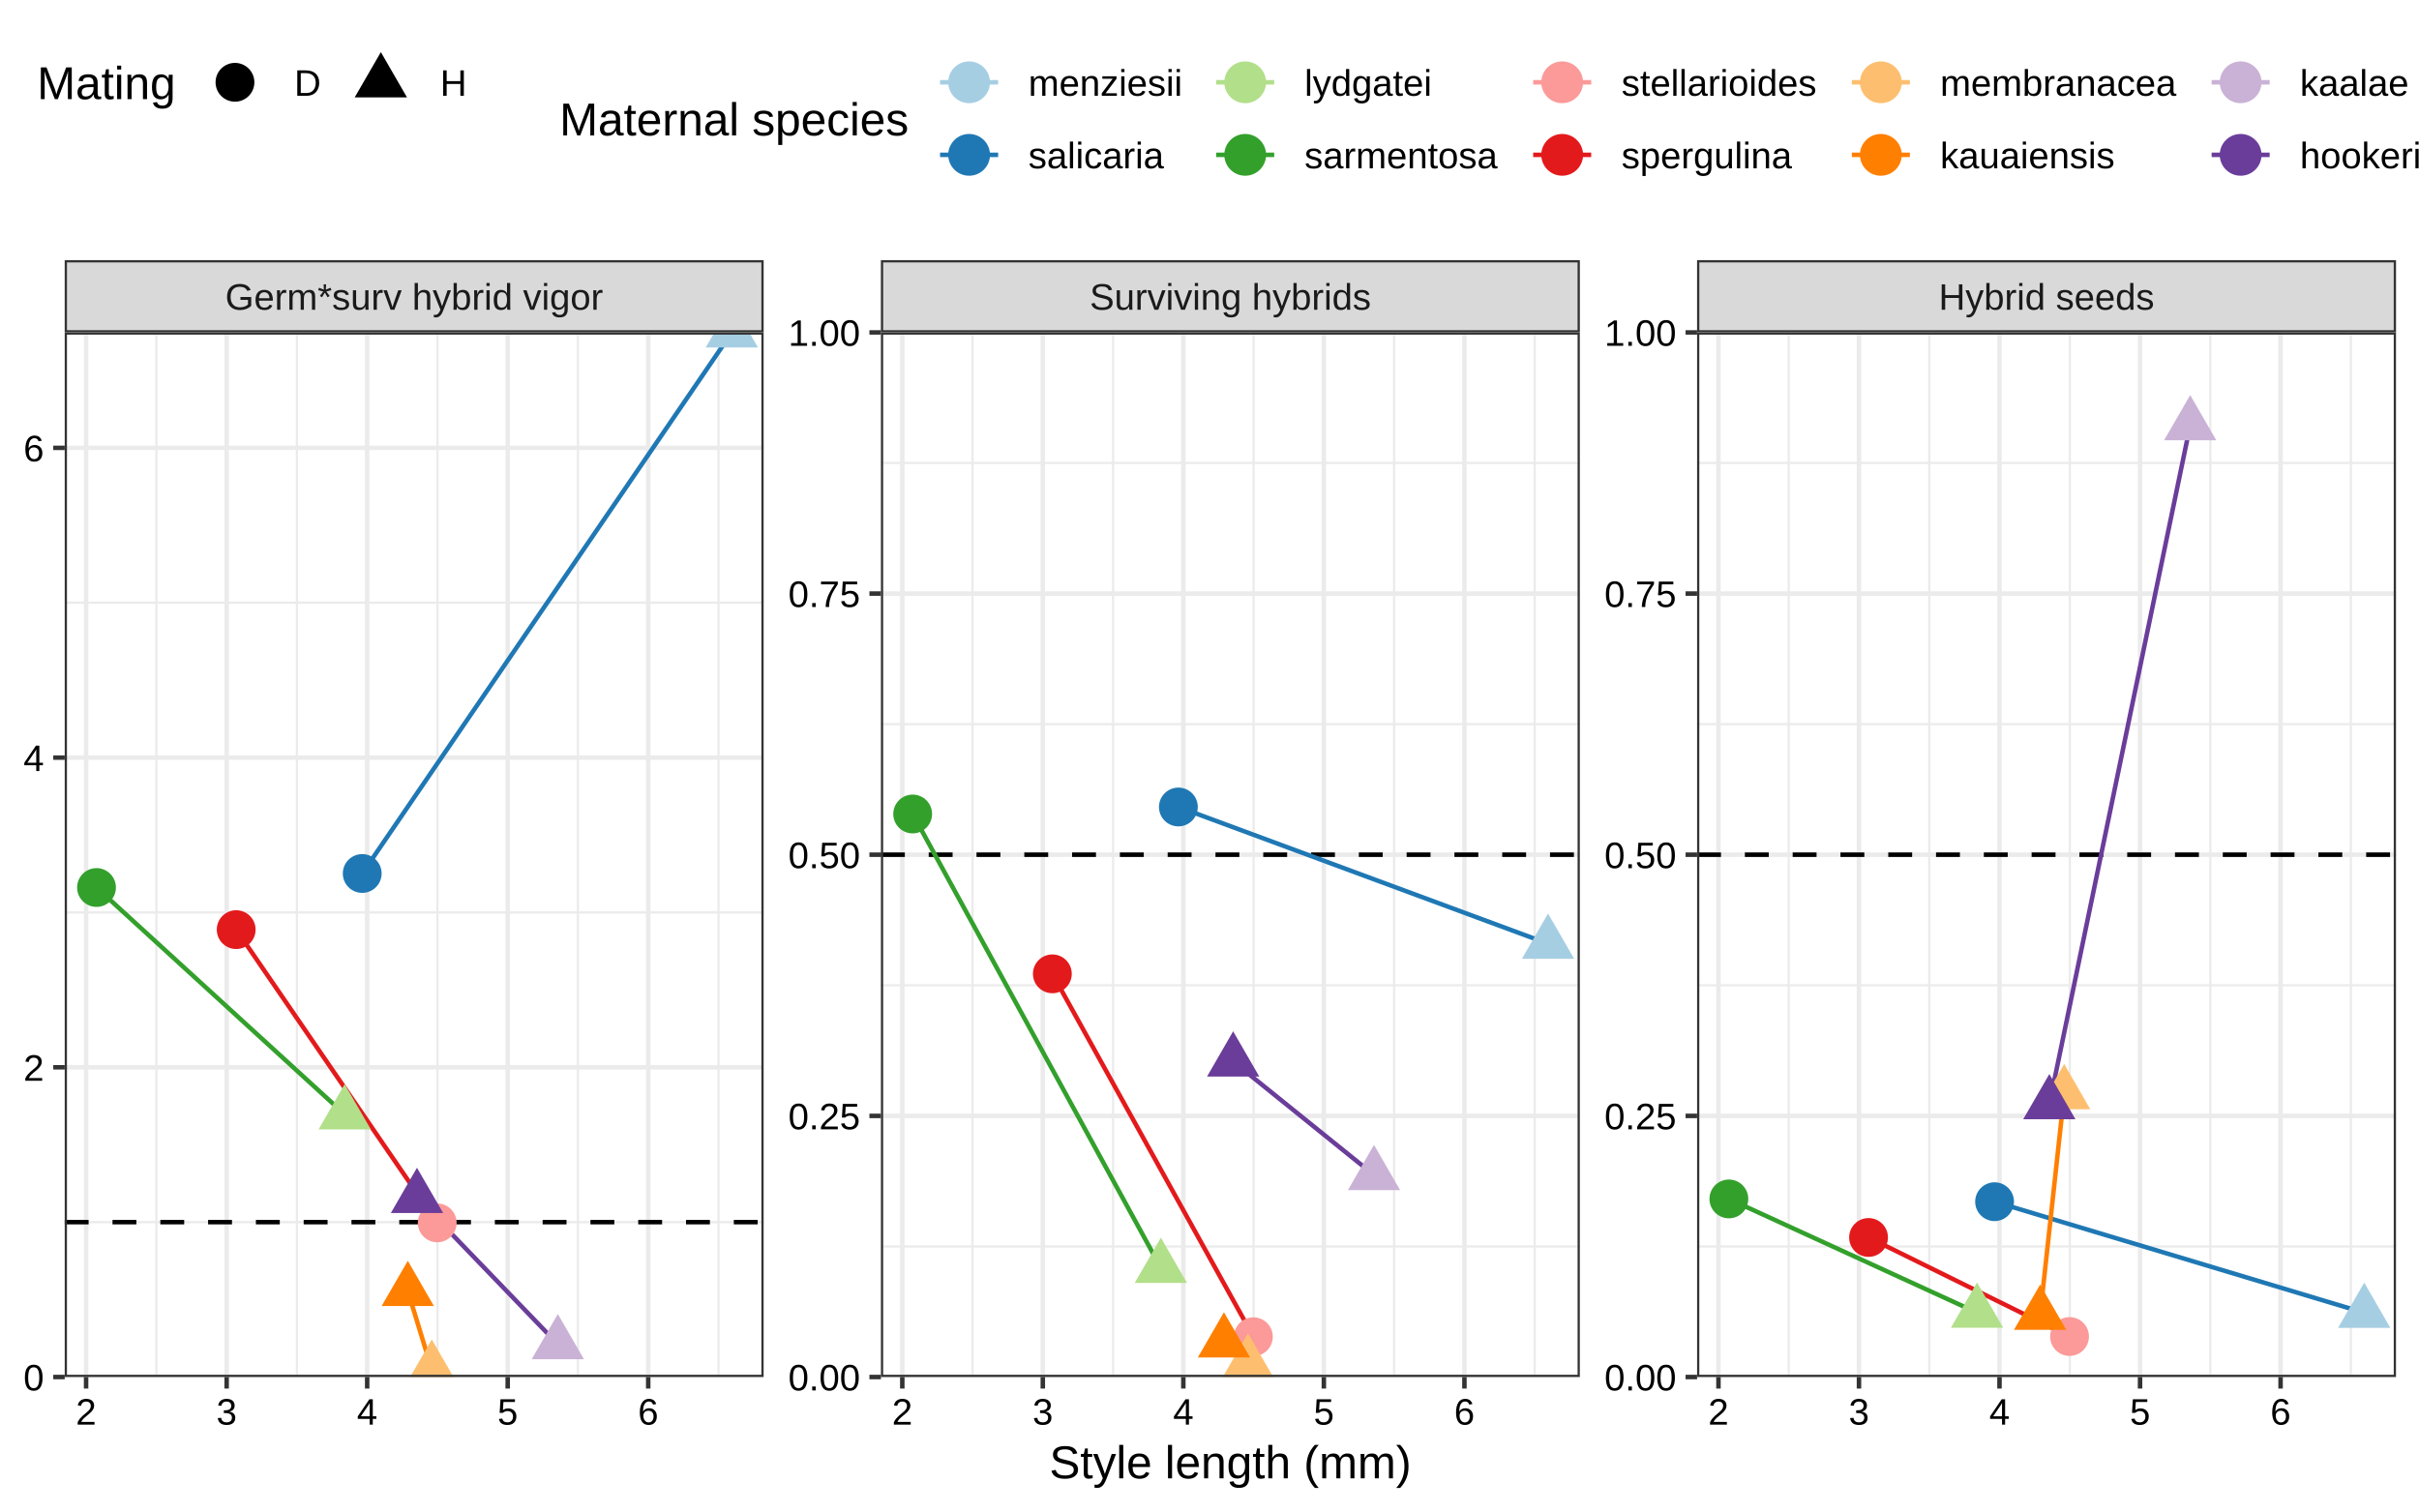
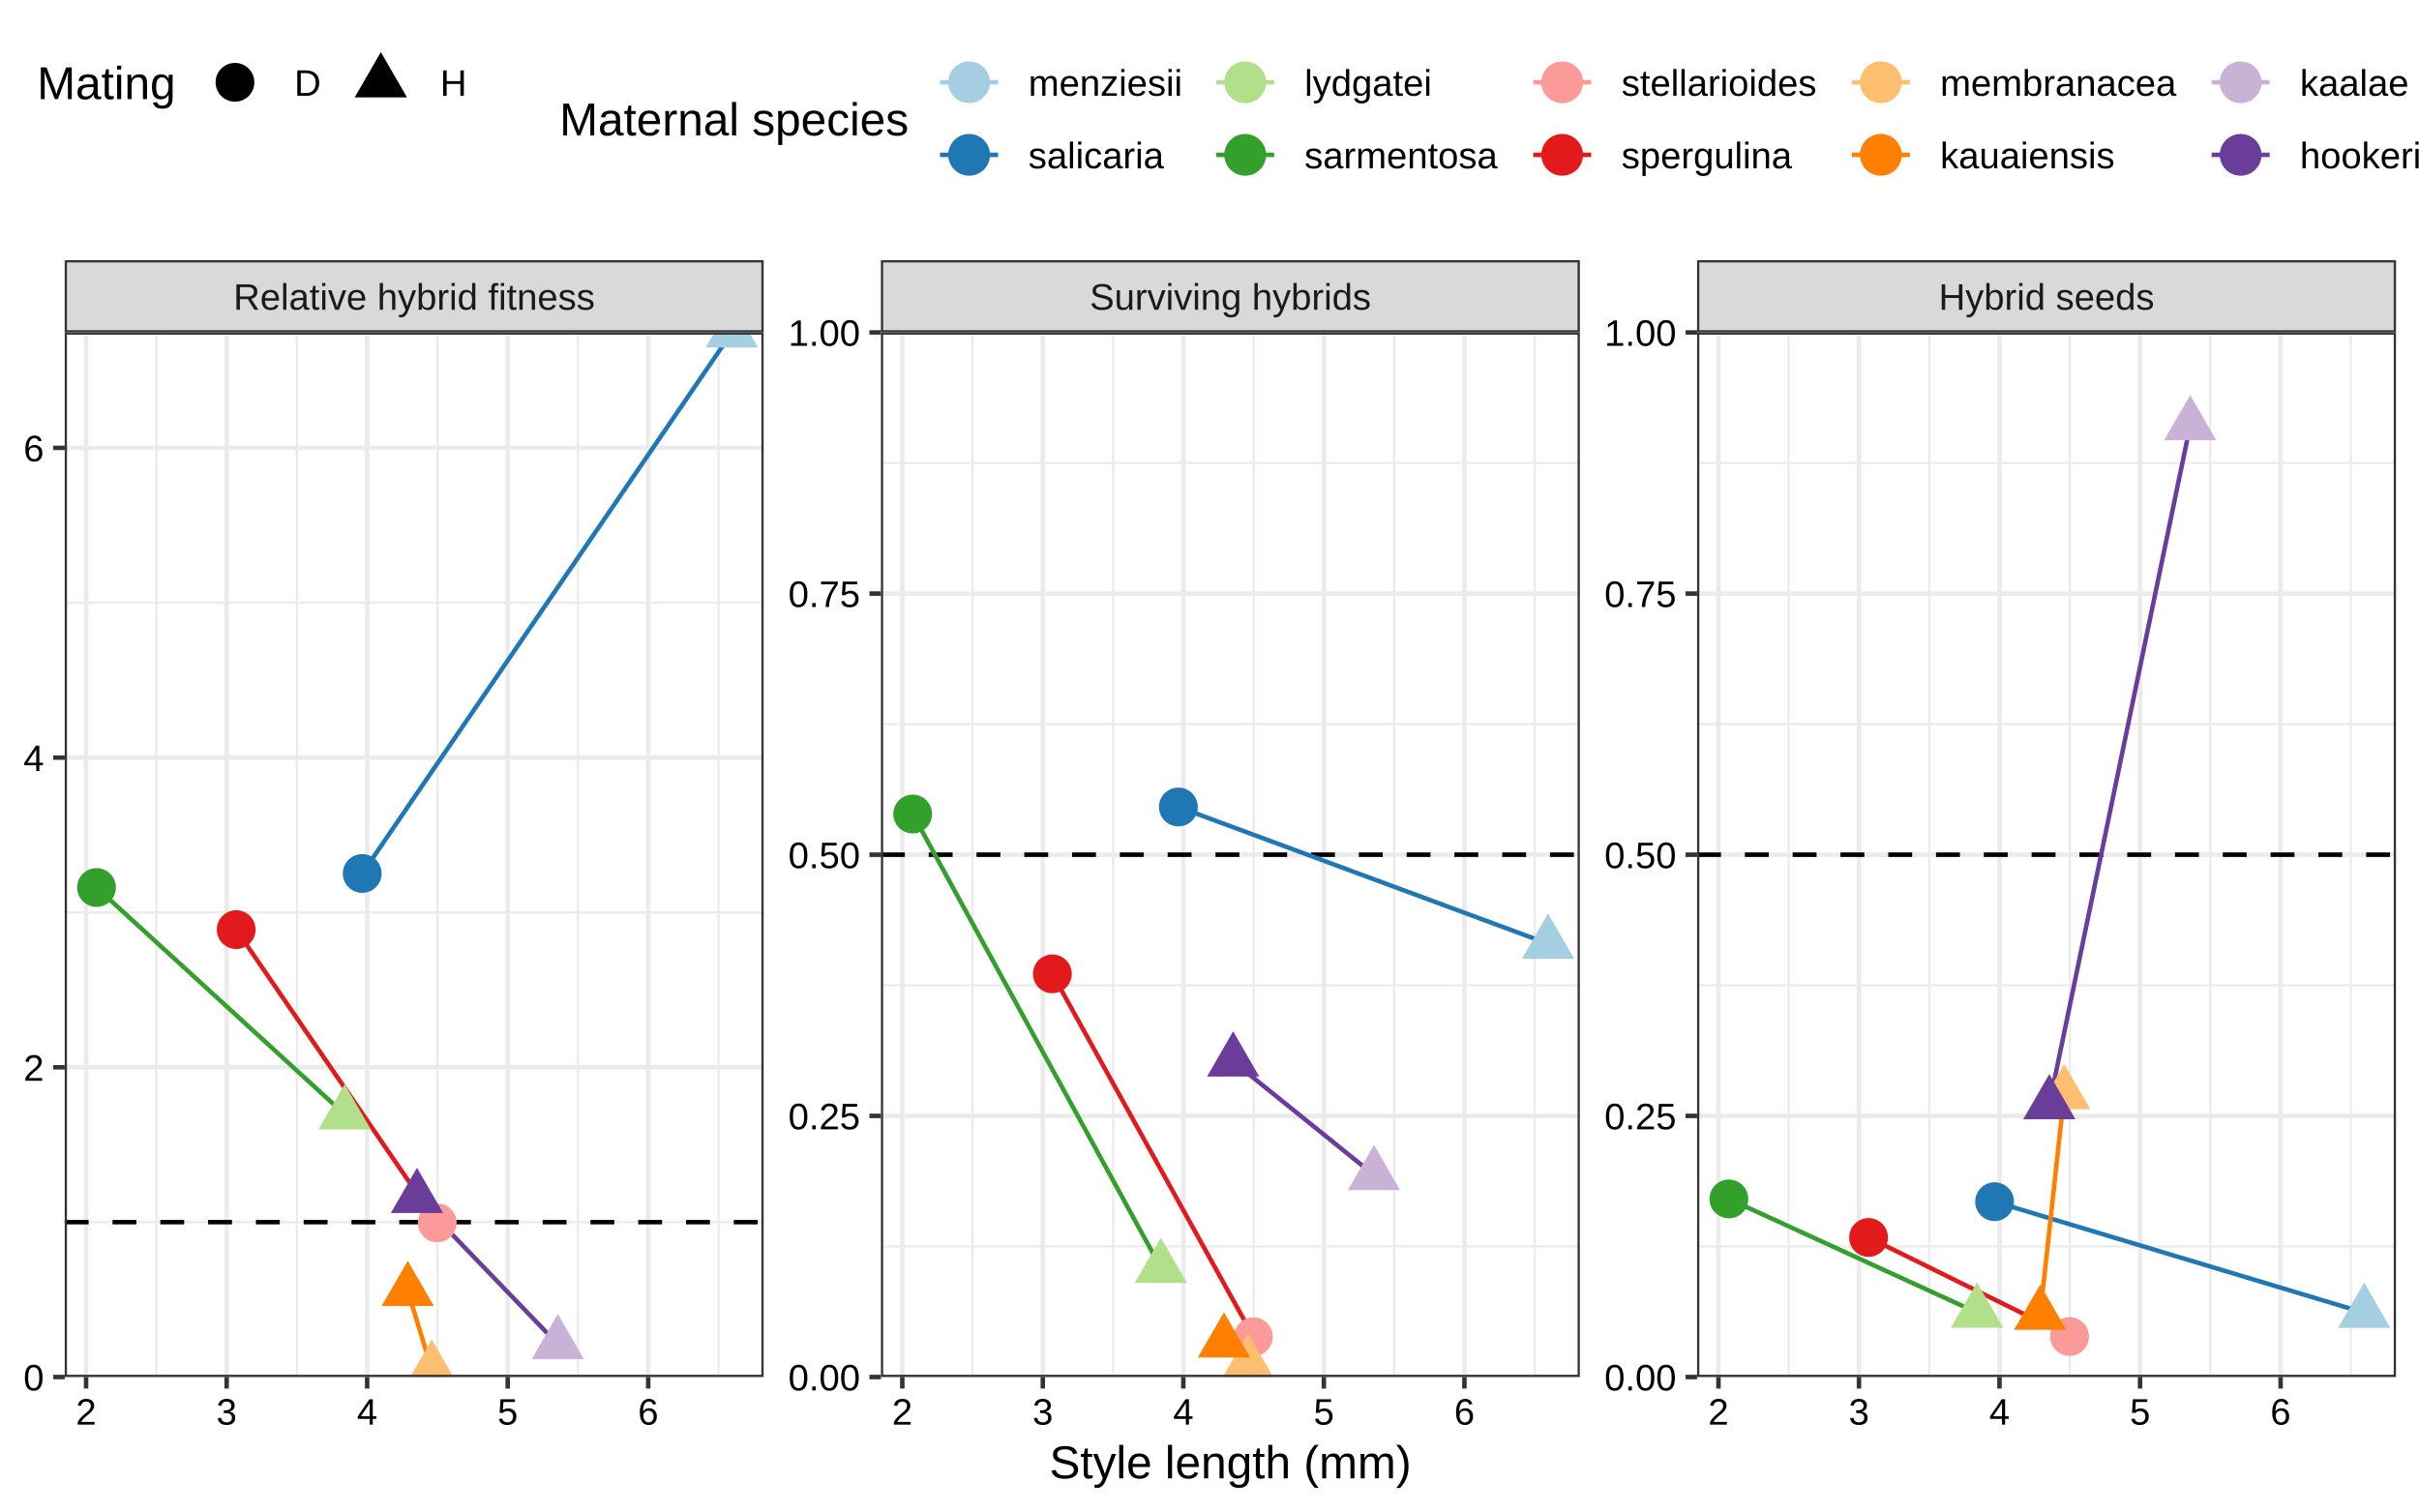
<svg xmlns="http://www.w3.org/2000/svg" class="svglite" width="576.00pt" height="360.00pt" viewBox="0 0 576.00 360.00">
  <defs>
    <style type="text/css">
    .svglite line, .svglite polyline, .svglite polygon, .svglite path, .svglite rect, .svglite circle {
      fill: none;
      stroke: #000000;
      stroke-linecap: round;
      stroke-linejoin: round;
      stroke-miterlimit: 10.00;
    }
    .svglite text {
      white-space: pre;
    }
  </style>
  </defs>
  <rect width="100%" height="100%" style="stroke: none; fill: #FFFFFF;" />
  <defs>
    <clipPath id="cpMC4wMHw1NzYuMDB8MC4wMHwzNjAuMDA=">
      <rect x="0.00" y="0.00" width="576.00" height="360.00" />
    </clipPath>
  </defs>
  <g clip-path="url(#cpMC4wMHw1NzYuMDB8MC4wMHwzNjAuMDA=)">
    <rect x="0" y="0.00" width="576.00" height="360.00" style="stroke-width: 1.07; stroke: #FFFFFF; fill: #FFFFFF;" />
  </g>
  <defs>
    <clipPath id="cpMTUuNDF8MTgxLjgzfDc5LjE3fDMyNy45Nw==">
      <rect x="15.41" y="79.17" width="166.42" height="248.80" />
    </clipPath>
  </defs>
  <g clip-path="url(#cpMTUuNDF8MTgxLjgzfDc5LjE3fDMyNy45Nw==)">
    <rect x="15.41" y="79.17" width="166.42" height="248.80" style="stroke-width: 1.07; stroke: none; fill: #FFFFFF;" />
    <polyline points="15.41,291.08 181.83,291.08 " style="stroke-width: 0.53; stroke: #EBEBEB; stroke-linecap: butt;" />
    <polyline points="15.41,217.32 181.83,217.32 " style="stroke-width: 0.53; stroke: #EBEBEB; stroke-linecap: butt;" />
    <polyline points="15.41,143.55 181.83,143.55 " style="stroke-width: 0.53; stroke: #EBEBEB; stroke-linecap: butt;" />
    <polyline points="37.23,327.97 37.23,79.17 " style="stroke-width: 0.53; stroke: #EBEBEB; stroke-linecap: butt;" />
    <polyline points="70.70,327.97 70.70,79.17 " style="stroke-width: 0.53; stroke: #EBEBEB; stroke-linecap: butt;" />
    <polyline points="104.16,327.97 104.16,79.17 " style="stroke-width: 0.53; stroke: #EBEBEB; stroke-linecap: butt;" />
    <polyline points="137.62,327.97 137.62,79.17 " style="stroke-width: 0.53; stroke: #EBEBEB; stroke-linecap: butt;" />
    <polyline points="171.08,327.97 171.08,79.17 " style="stroke-width: 0.53; stroke: #EBEBEB; stroke-linecap: butt;" />
    <polyline points="15.41,327.97 181.83,327.97 " style="stroke-width: 1.07; stroke: #EBEBEB; stroke-linecap: butt;" />
    <polyline points="15.41,254.20 181.83,254.20 " style="stroke-width: 1.07; stroke: #EBEBEB; stroke-linecap: butt;" />
    <polyline points="15.41,180.44 181.83,180.44 " style="stroke-width: 1.07; stroke: #EBEBEB; stroke-linecap: butt;" />
    <polyline points="15.41,106.67 181.83,106.67 " style="stroke-width: 1.07; stroke: #EBEBEB; stroke-linecap: butt;" />
    <polyline points="20.50,327.97 20.50,79.17 " style="stroke-width: 1.07; stroke: #EBEBEB; stroke-linecap: butt;" />
    <polyline points="53.97,327.97 53.97,79.17 " style="stroke-width: 1.07; stroke: #EBEBEB; stroke-linecap: butt;" />
    <polyline points="87.43,327.97 87.43,79.17 " style="stroke-width: 1.07; stroke: #EBEBEB; stroke-linecap: butt;" />
    <polyline points="120.89,327.97 120.89,79.17 " style="stroke-width: 1.07; stroke: #EBEBEB; stroke-linecap: butt;" />
    <polyline points="154.35,327.97 154.35,79.17 " style="stroke-width: 1.07; stroke: #EBEBEB; stroke-linecap: butt;" />
    <line x1="15.41" y1="291.08" x2="181.83" y2="291.08" style="stroke-width: 1.07; stroke-dasharray: 5.69,5.69; stroke-linecap: butt;" />
    <line x1="86.25" y1="208.04" x2="174.27" y2="79.17" style="stroke-width: 1.07; stroke: #1F78B4; stroke-linecap: butt;" />
    <line x1="22.98" y1="211.38" x2="82.07" y2="265.40" style="stroke-width: 1.07; stroke: #33A02C; stroke-linecap: butt;" />
    <line x1="56.24" y1="221.41" x2="104.11" y2="291.25" style="stroke-width: 1.07; stroke: #E31A1C; stroke-linecap: butt;" />
    <line x1="97.10" y1="307.47" x2="102.82" y2="326.21" style="stroke-width: 1.07; stroke: #FF7F00; stroke-linecap: butt;" />
    <line x1="99.29" y1="285.31" x2="132.83" y2="320.14" style="stroke-width: 1.07; stroke: #6A3D9A; stroke-linecap: butt;" />
    <polygon points="174.27,71.98 180.49,82.76 168.04,82.76 " style="stroke-width: 0.71; stroke: none; fill: #A6CEE3;" />
    <circle cx="86.25" cy="208.04" r="4.62" style="stroke-width: 0.71; stroke: none; fill: #1F78B4;" />
    <polygon points="82.07,258.21 88.30,269.00 75.85,269.00 " style="stroke-width: 0.71; stroke: none; fill: #B2DF8A;" />
    <circle cx="22.98" cy="211.38" r="4.62" style="stroke-width: 0.71; stroke: none; fill: #33A02C;" />
    <circle cx="104.11" cy="291.25" r="4.62" style="stroke-width: 0.71; stroke: none; fill: #FB9A99;" />
    <circle cx="56.24" cy="221.41" r="4.62" style="stroke-width: 0.71; stroke: none; fill: #E31A1C;" />
    <polygon points="102.82,319.02 109.05,329.80 96.60,329.80 " style="stroke-width: 0.71; stroke: none; fill: #FDBF6F;" />
    <polygon points="97.10,300.28 103.32,311.06 90.87,311.06 " style="stroke-width: 0.71; stroke: none; fill: #FF7F00;" />
    <polygon points="132.83,312.95 139.05,323.73 126.60,323.73 " style="stroke-width: 0.71; stroke: none; fill: #CAB2D6;" />
    <polygon points="99.29,278.12 105.52,288.90 93.07,288.90 " style="stroke-width: 0.71; stroke: none; fill: #6A3D9A;" />
    <rect x="15.41" y="79.17" width="166.42" height="248.80" style="stroke-width: 1.07; stroke: #333333;" />
  </g>
  <g clip-path="url(#cpMC4wMHw1NzYuMDB8MC4wMHwzNjAuMDA=)">
</g>
  <defs>
    <clipPath id="cpMjA5Ljc2fDM3Ni4xOHw3OS4xN3wzMjcuOTc=">
      <rect x="209.76" y="79.17" width="166.42" height="248.80" />
    </clipPath>
  </defs>
  <g clip-path="url(#cpMjA5Ljc2fDM3Ni4xOHw3OS4xN3wzMjcuOTc=)">
    <rect x="209.76" y="79.17" width="166.42" height="248.80" style="stroke-width: 1.07; stroke: none; fill: #FFFFFF;" />
    <polyline points="209.76,296.87 376.18,296.87 " style="stroke-width: 0.53; stroke: #EBEBEB; stroke-linecap: butt;" />
    <polyline points="209.76,234.67 376.18,234.67 " style="stroke-width: 0.53; stroke: #EBEBEB; stroke-linecap: butt;" />
    <polyline points="209.76,172.47 376.18,172.47 " style="stroke-width: 0.53; stroke: #EBEBEB; stroke-linecap: butt;" />
    <polyline points="209.76,110.27 376.18,110.27 " style="stroke-width: 0.53; stroke: #EBEBEB; stroke-linecap: butt;" />
    <polyline points="231.58,327.97 231.58,79.17 " style="stroke-width: 0.53; stroke: #EBEBEB; stroke-linecap: butt;" />
    <polyline points="265.04,327.97 265.04,79.17 " style="stroke-width: 0.53; stroke: #EBEBEB; stroke-linecap: butt;" />
    <polyline points="298.50,327.97 298.50,79.17 " style="stroke-width: 0.53; stroke: #EBEBEB; stroke-linecap: butt;" />
    <polyline points="331.96,327.97 331.96,79.17 " style="stroke-width: 0.53; stroke: #EBEBEB; stroke-linecap: butt;" />
    <polyline points="365.43,327.97 365.43,79.17 " style="stroke-width: 0.53; stroke: #EBEBEB; stroke-linecap: butt;" />
    <polyline points="209.76,327.97 376.18,327.97 " style="stroke-width: 1.07; stroke: #EBEBEB; stroke-linecap: butt;" />
    <polyline points="209.76,265.77 376.18,265.77 " style="stroke-width: 1.07; stroke: #EBEBEB; stroke-linecap: butt;" />
    <polyline points="209.76,203.57 376.18,203.57 " style="stroke-width: 1.07; stroke: #EBEBEB; stroke-linecap: butt;" />
    <polyline points="209.76,141.37 376.18,141.37 " style="stroke-width: 1.07; stroke: #EBEBEB; stroke-linecap: butt;" />
    <polyline points="209.76,79.17 376.18,79.17 " style="stroke-width: 1.07; stroke: #EBEBEB; stroke-linecap: butt;" />
    <polyline points="214.85,327.97 214.85,79.17 " style="stroke-width: 1.07; stroke: #EBEBEB; stroke-linecap: butt;" />
    <polyline points="248.31,327.97 248.31,79.17 " style="stroke-width: 1.07; stroke: #EBEBEB; stroke-linecap: butt;" />
    <polyline points="281.77,327.97 281.77,79.17 " style="stroke-width: 1.07; stroke: #EBEBEB; stroke-linecap: butt;" />
    <polyline points="315.23,327.97 315.23,79.17 " style="stroke-width: 1.07; stroke: #EBEBEB; stroke-linecap: butt;" />
    <polyline points="348.70,327.97 348.70,79.17 " style="stroke-width: 1.07; stroke: #EBEBEB; stroke-linecap: butt;" />
    <line x1="209.76" y1="203.57" x2="376.18" y2="203.57" style="stroke-width: 1.07; stroke-dasharray: 5.69,5.69; stroke-linecap: butt;" />
    <line x1="280.59" y1="192.20" x2="368.61" y2="224.76" style="stroke-width: 1.07; stroke: #1F78B4; stroke-linecap: butt;" />
    <line x1="217.32" y1="193.87" x2="276.42" y2="301.96" style="stroke-width: 1.07; stroke: #33A02C; stroke-linecap: butt;" />
    <line x1="250.58" y1="231.94" x2="298.45" y2="318.37" style="stroke-width: 1.07; stroke: #E31A1C; stroke-linecap: butt;" />
    <line x1="291.44" y1="319.72" x2="297.16" y2="324.75" style="stroke-width: 1.07; stroke: #FF7F00; stroke-linecap: butt;" />
    <line x1="293.63" y1="252.81" x2="327.17" y2="279.86" style="stroke-width: 1.07; stroke: #6A3D9A; stroke-linecap: butt;" />
    <polygon points="368.61,217.57 374.84,228.36 362.39,228.36 " style="stroke-width: 0.71; stroke: none; fill: #A6CEE3;" />
    <circle cx="280.59" cy="192.20" r="4.62" style="stroke-width: 0.71; stroke: none; fill: #1F78B4;" />
    <polygon points="276.42,294.77 282.64,305.55 270.19,305.55 " style="stroke-width: 0.71; stroke: none; fill: #B2DF8A;" />
    <circle cx="217.32" cy="193.87" r="4.62" style="stroke-width: 0.71; stroke: none; fill: #33A02C;" />
    <circle cx="298.45" cy="318.37" r="4.62" style="stroke-width: 0.71; stroke: none; fill: #FB9A99;" />
    <circle cx="250.58" cy="231.94" r="4.62" style="stroke-width: 0.71; stroke: none; fill: #E31A1C;" />
    <polygon points="297.16,317.56 303.39,328.35 290.94,328.35 " style="stroke-width: 0.71; stroke: none; fill: #FDBF6F;" />
    <polygon points="291.44,312.53 297.67,323.31 285.22,323.31 " style="stroke-width: 0.71; stroke: none; fill: #FF7F00;" />
    <polygon points="327.17,272.67 333.40,283.46 320.95,283.46 " style="stroke-width: 0.71; stroke: none; fill: #CAB2D6;" />
    <polygon points="293.63,245.62 299.86,256.41 287.41,256.41 " style="stroke-width: 0.71; stroke: none; fill: #6A3D9A;" />
    <rect x="209.76" y="79.17" width="166.42" height="248.80" style="stroke-width: 1.07; stroke: #333333;" />
  </g>
  <g clip-path="url(#cpMC4wMHw1NzYuMDB8MC4wMHwzNjAuMDA=)">
</g>
  <defs>
    <clipPath id="cpNDA0LjEwfDU3MC41Mnw3OS4xN3wzMjcuOTc=">
      <rect x="404.10" y="79.17" width="166.42" height="248.80" />
    </clipPath>
  </defs>
  <g clip-path="url(#cpNDA0LjEwfDU3MC41Mnw3OS4xN3wzMjcuOTc=)">
    <rect x="404.10" y="79.17" width="166.42" height="248.80" style="stroke-width: 1.07; stroke: none; fill: #FFFFFF;" />
    <polyline points="404.10,296.87 570.52,296.87 " style="stroke-width: 0.53; stroke: #EBEBEB; stroke-linecap: butt;" />
    <polyline points="404.10,234.67 570.52,234.67 " style="stroke-width: 0.53; stroke: #EBEBEB; stroke-linecap: butt;" />
    <polyline points="404.10,172.47 570.52,172.47 " style="stroke-width: 0.53; stroke: #EBEBEB; stroke-linecap: butt;" />
    <polyline points="404.10,110.27 570.52,110.27 " style="stroke-width: 0.53; stroke: #EBEBEB; stroke-linecap: butt;" />
    <polyline points="425.92,327.97 425.92,79.17 " style="stroke-width: 0.53; stroke: #EBEBEB; stroke-linecap: butt;" />
    <polyline points="459.38,327.97 459.38,79.17 " style="stroke-width: 0.53; stroke: #EBEBEB; stroke-linecap: butt;" />
    <polyline points="492.85,327.97 492.85,79.17 " style="stroke-width: 0.53; stroke: #EBEBEB; stroke-linecap: butt;" />
    <polyline points="526.31,327.97 526.31,79.17 " style="stroke-width: 0.53; stroke: #EBEBEB; stroke-linecap: butt;" />
    <polyline points="559.77,327.97 559.77,79.17 " style="stroke-width: 0.53; stroke: #EBEBEB; stroke-linecap: butt;" />
    <polyline points="404.10,327.97 570.52,327.97 " style="stroke-width: 1.07; stroke: #EBEBEB; stroke-linecap: butt;" />
    <polyline points="404.10,265.77 570.52,265.77 " style="stroke-width: 1.07; stroke: #EBEBEB; stroke-linecap: butt;" />
    <polyline points="404.10,203.57 570.52,203.57 " style="stroke-width: 1.07; stroke: #EBEBEB; stroke-linecap: butt;" />
    <polyline points="404.10,141.37 570.52,141.37 " style="stroke-width: 1.07; stroke: #EBEBEB; stroke-linecap: butt;" />
    <polyline points="404.10,79.17 570.52,79.17 " style="stroke-width: 1.07; stroke: #EBEBEB; stroke-linecap: butt;" />
    <polyline points="409.19,327.97 409.19,79.17 " style="stroke-width: 1.07; stroke: #EBEBEB; stroke-linecap: butt;" />
    <polyline points="442.65,327.97 442.65,79.17 " style="stroke-width: 1.07; stroke: #EBEBEB; stroke-linecap: butt;" />
    <polyline points="476.11,327.97 476.11,79.17 " style="stroke-width: 1.07; stroke: #EBEBEB; stroke-linecap: butt;" />
    <polyline points="509.58,327.97 509.58,79.17 " style="stroke-width: 1.07; stroke: #EBEBEB; stroke-linecap: butt;" />
    <polyline points="543.04,327.97 543.04,79.17 " style="stroke-width: 1.07; stroke: #EBEBEB; stroke-linecap: butt;" />
    <line x1="404.10" y1="203.57" x2="570.52" y2="203.57" style="stroke-width: 1.07; stroke-dasharray: 5.69,5.69; stroke-linecap: butt;" />
    <line x1="474.94" y1="286.21" x2="562.96" y2="312.67" style="stroke-width: 1.07; stroke: #1F78B4; stroke-linecap: butt;" />
    <line x1="411.67" y1="285.55" x2="470.76" y2="312.63" style="stroke-width: 1.07; stroke: #33A02C; stroke-linecap: butt;" />
    <line x1="444.93" y1="294.73" x2="492.79" y2="318.32" style="stroke-width: 1.07; stroke: #E31A1C; stroke-linecap: butt;" />
    <line x1="485.79" y1="313.13" x2="491.51" y2="260.60" style="stroke-width: 1.07; stroke: #FF7F00; stroke-linecap: butt;" />
    <line x1="487.98" y1="262.99" x2="521.52" y2="101.28" style="stroke-width: 1.07; stroke: #6A3D9A; stroke-linecap: butt;" />
    <polygon points="562.96,305.48 569.18,316.26 556.73,316.26 " style="stroke-width: 0.71; stroke: none; fill: #A6CEE3;" />
    <circle cx="474.94" cy="286.21" r="4.62" style="stroke-width: 0.71; stroke: none; fill: #1F78B4;" />
    <polygon points="470.76,305.44 476.99,316.23 464.54,316.23 " style="stroke-width: 0.71; stroke: none; fill: #B2DF8A;" />
    <circle cx="411.67" cy="285.55" r="4.62" style="stroke-width: 0.71; stroke: none; fill: #33A02C;" />
    <circle cx="492.79" cy="318.32" r="4.62" style="stroke-width: 0.71; stroke: none; fill: #FB9A99;" />
    <circle cx="444.93" cy="294.73" r="4.62" style="stroke-width: 0.71; stroke: none; fill: #E31A1C;" />
    <polygon points="491.51,253.41 497.73,264.19 485.28,264.19 " style="stroke-width: 0.71; stroke: none; fill: #FDBF6F;" />
    <polygon points="485.79,305.94 492.01,316.72 479.56,316.72 " style="stroke-width: 0.71; stroke: none; fill: #FF7F00;" />
    <polygon points="521.52,94.09 527.74,104.87 515.29,104.87 " style="stroke-width: 0.71; stroke: none; fill: #CAB2D6;" />
    <polygon points="487.98,255.80 494.20,266.58 481.75,266.58 " style="stroke-width: 0.71; stroke: none; fill: #6A3D9A;" />
    <rect x="404.10" y="79.17" width="166.42" height="248.80" style="stroke-width: 1.07; stroke: #333333;" />
  </g>
  <g clip-path="url(#cpMC4wMHw1NzYuMDB8MC4wMHwzNjAuMDA=)">
</g>
  <defs>
    <clipPath id="cpMTUuNDF8MTgxLjgzfDYxLjk2fDc5LjE3">
      <rect x="15.41" y="61.96" width="166.42" height="17.21" />
    </clipPath>
  </defs>
  <g clip-path="url(#cpMTUuNDF8MTgxLjgzfDYxLjk2fDc5LjE3)">
    <rect x="15.41" y="61.96" width="166.42" height="17.21" style="stroke-width: 1.07; stroke: #333333; fill: #D9D9D9;" />
-     <text x="98.62" y="73.77" text-anchor="middle" style="font-size: 8.80px;fill: #1A1A1A; font-family: &quot;Arial&quot;;">Germ*surv hybrid vigor</text>
+     <text x="98.62" y="73.77" text-anchor="middle" style="font-size: 8.80px;fill: #1A1A1A; font-family: &quot;Arial&quot;;">Relative hybrid fitness</text>
  </g>
  <g clip-path="url(#cpMC4wMHw1NzYuMDB8MC4wMHwzNjAuMDA=)">
</g>
  <defs>
    <clipPath id="cpMjA5Ljc2fDM3Ni4xOHw2MS45Nnw3OS4xNw==">
      <rect x="209.76" y="61.96" width="166.42" height="17.21" />
    </clipPath>
  </defs>
  <g clip-path="url(#cpMjA5Ljc2fDM3Ni4xOHw2MS45Nnw3OS4xNw==)">
    <rect x="209.76" y="61.96" width="166.42" height="17.21" style="stroke-width: 1.07; stroke: #333333; fill: #D9D9D9;" />
    <text x="292.97" y="73.77" text-anchor="middle" style="font-size: 8.80px;fill: #1A1A1A; font-family: &quot;Arial&quot;;">Surviving hybrids</text>
  </g>
  <g clip-path="url(#cpMC4wMHw1NzYuMDB8MC4wMHwzNjAuMDA=)">
</g>
  <defs>
    <clipPath id="cpNDA0LjEwfDU3MC41Mnw2MS45Nnw3OS4xNw==">
      <rect x="404.10" y="61.96" width="166.42" height="17.21" />
    </clipPath>
  </defs>
  <g clip-path="url(#cpNDA0LjEwfDU3MC41Mnw2MS45Nnw3OS4xNw==)">
    <rect x="404.10" y="61.96" width="166.42" height="17.21" style="stroke-width: 1.07; stroke: #333333; fill: #D9D9D9;" />
    <text x="487.31" y="73.77" text-anchor="middle" style="font-size: 8.80px;fill: #1A1A1A; font-family: &quot;Arial&quot;;">Hybrid seeds</text>
  </g>
  <g clip-path="url(#cpMC4wMHw1NzYuMDB8MC4wMHwzNjAuMDA=)">
    <polyline points="20.50,330.71 20.50,327.97 " style="stroke-width: 1.07; stroke: #333333; stroke-linecap: butt;" />
    <polyline points="53.97,330.71 53.97,327.97 " style="stroke-width: 1.07; stroke: #333333; stroke-linecap: butt;" />
    <polyline points="87.43,330.71 87.43,327.97 " style="stroke-width: 1.07; stroke: #333333; stroke-linecap: butt;" />
    <polyline points="120.89,330.71 120.89,327.97 " style="stroke-width: 1.07; stroke: #333333; stroke-linecap: butt;" />
    <polyline points="154.35,330.71 154.35,327.97 " style="stroke-width: 1.07; stroke: #333333; stroke-linecap: butt;" />
    <text x="20.50" y="339.31" text-anchor="middle" style="font-size: 8.80px; font-family: &quot;Arial&quot;;">2</text>
    <text x="53.97" y="339.31" text-anchor="middle" style="font-size: 8.80px; font-family: &quot;Arial&quot;;">3</text>
    <text x="87.43" y="339.31" text-anchor="middle" style="font-size: 8.80px; font-family: &quot;Arial&quot;;">4</text>
    <text x="120.89" y="339.31" text-anchor="middle" style="font-size: 8.80px; font-family: &quot;Arial&quot;;">5</text>
    <text x="154.35" y="339.31" text-anchor="middle" style="font-size: 8.80px; font-family: &quot;Arial&quot;;">6</text>
    <polyline points="214.85,330.71 214.85,327.97 " style="stroke-width: 1.07; stroke: #333333; stroke-linecap: butt;" />
    <polyline points="248.31,330.71 248.31,327.97 " style="stroke-width: 1.07; stroke: #333333; stroke-linecap: butt;" />
    <polyline points="281.77,330.71 281.77,327.97 " style="stroke-width: 1.07; stroke: #333333; stroke-linecap: butt;" />
    <polyline points="315.23,330.71 315.23,327.97 " style="stroke-width: 1.07; stroke: #333333; stroke-linecap: butt;" />
    <polyline points="348.70,330.71 348.70,327.97 " style="stroke-width: 1.07; stroke: #333333; stroke-linecap: butt;" />
    <text x="214.85" y="339.31" text-anchor="middle" style="font-size: 8.80px; font-family: &quot;Arial&quot;;">2</text>
    <text x="248.31" y="339.31" text-anchor="middle" style="font-size: 8.80px; font-family: &quot;Arial&quot;;">3</text>
    <text x="281.77" y="339.31" text-anchor="middle" style="font-size: 8.80px; font-family: &quot;Arial&quot;;">4</text>
    <text x="315.23" y="339.31" text-anchor="middle" style="font-size: 8.80px; font-family: &quot;Arial&quot;;">5</text>
    <text x="348.70" y="339.31" text-anchor="middle" style="font-size: 8.80px; font-family: &quot;Arial&quot;;">6</text>
    <polyline points="409.19,330.71 409.19,327.97 " style="stroke-width: 1.07; stroke: #333333; stroke-linecap: butt;" />
    <polyline points="442.65,330.71 442.65,327.97 " style="stroke-width: 1.07; stroke: #333333; stroke-linecap: butt;" />
    <polyline points="476.11,330.71 476.11,327.97 " style="stroke-width: 1.07; stroke: #333333; stroke-linecap: butt;" />
    <polyline points="509.58,330.71 509.58,327.97 " style="stroke-width: 1.07; stroke: #333333; stroke-linecap: butt;" />
    <polyline points="543.04,330.71 543.04,327.97 " style="stroke-width: 1.07; stroke: #333333; stroke-linecap: butt;" />
    <text x="409.19" y="339.31" text-anchor="middle" style="font-size: 8.80px; font-family: &quot;Arial&quot;;">2</text>
    <text x="442.65" y="339.31" text-anchor="middle" style="font-size: 8.80px; font-family: &quot;Arial&quot;;">3</text>
    <text x="476.11" y="339.31" text-anchor="middle" style="font-size: 8.80px; font-family: &quot;Arial&quot;;">4</text>
    <text x="509.58" y="339.31" text-anchor="middle" style="font-size: 8.80px; font-family: &quot;Arial&quot;;">5</text>
    <text x="543.04" y="339.31" text-anchor="middle" style="font-size: 8.80px; font-family: &quot;Arial&quot;;">6</text>
    <text x="399.17" y="331.17" text-anchor="end" style="font-size: 8.80px; font-family: &quot;Arial&quot;;">0.00</text>
    <text x="399.17" y="268.97" text-anchor="end" style="font-size: 8.80px; font-family: &quot;Arial&quot;;">0.25</text>
    <text x="399.17" y="206.77" text-anchor="end" style="font-size: 8.80px; font-family: &quot;Arial&quot;;">0.50</text>
    <text x="399.17" y="144.57" text-anchor="end" style="font-size: 8.80px; font-family: &quot;Arial&quot;;">0.75</text>
    <text x="399.17" y="82.37" text-anchor="end" style="font-size: 8.80px; font-family: &quot;Arial&quot;;">1.00</text>
    <polyline points="401.36,327.97 404.10,327.97 " style="stroke-width: 1.07; stroke: #333333; stroke-linecap: butt;" />
    <polyline points="401.36,265.77 404.10,265.77 " style="stroke-width: 1.07; stroke: #333333; stroke-linecap: butt;" />
    <polyline points="401.36,203.57 404.10,203.57 " style="stroke-width: 1.07; stroke: #333333; stroke-linecap: butt;" />
    <polyline points="401.36,141.37 404.10,141.37 " style="stroke-width: 1.07; stroke: #333333; stroke-linecap: butt;" />
    <polyline points="401.36,79.17 404.10,79.17 " style="stroke-width: 1.07; stroke: #333333; stroke-linecap: butt;" />
    <text x="204.83" y="331.17" text-anchor="end" style="font-size: 8.80px; font-family: &quot;Arial&quot;;">0.00</text>
    <text x="204.83" y="268.97" text-anchor="end" style="font-size: 8.80px; font-family: &quot;Arial&quot;;">0.25</text>
    <text x="204.83" y="206.77" text-anchor="end" style="font-size: 8.80px; font-family: &quot;Arial&quot;;">0.50</text>
    <text x="204.83" y="144.57" text-anchor="end" style="font-size: 8.80px; font-family: &quot;Arial&quot;;">0.75</text>
    <text x="204.83" y="82.37" text-anchor="end" style="font-size: 8.80px; font-family: &quot;Arial&quot;;">1.00</text>
    <polyline points="207.02,327.97 209.76,327.97 " style="stroke-width: 1.07; stroke: #333333; stroke-linecap: butt;" />
    <polyline points="207.02,265.77 209.76,265.77 " style="stroke-width: 1.07; stroke: #333333; stroke-linecap: butt;" />
    <polyline points="207.02,203.57 209.76,203.57 " style="stroke-width: 1.07; stroke: #333333; stroke-linecap: butt;" />
    <polyline points="207.02,141.37 209.76,141.37 " style="stroke-width: 1.07; stroke: #333333; stroke-linecap: butt;" />
    <polyline points="207.02,79.17 209.76,79.17 " style="stroke-width: 1.07; stroke: #333333; stroke-linecap: butt;" />
    <text x="10.48" y="331.17" text-anchor="end" style="font-size: 8.80px; font-family: &quot;Arial&quot;;">0</text>
    <text x="10.48" y="257.41" text-anchor="end" style="font-size: 8.80px; font-family: &quot;Arial&quot;;">2</text>
    <text x="10.48" y="183.64" text-anchor="end" style="font-size: 8.80px; font-family: &quot;Arial&quot;;">4</text>
    <text x="10.48" y="109.88" text-anchor="end" style="font-size: 8.80px; font-family: &quot;Arial&quot;;">6</text>
    <polyline points="12.68,327.97 15.41,327.97 " style="stroke-width: 1.07; stroke: #333333; stroke-linecap: butt;" />
    <polyline points="12.68,254.20 15.41,254.20 " style="stroke-width: 1.07; stroke: #333333; stroke-linecap: butt;" />
    <polyline points="12.68,180.44 15.41,180.44 " style="stroke-width: 1.07; stroke: #333333; stroke-linecap: butt;" />
    <polyline points="12.68,106.67 15.41,106.67 " style="stroke-width: 1.07; stroke: #333333; stroke-linecap: butt;" />
    <text x="292.97" y="352.10" text-anchor="middle" style="font-size: 11.00px; font-family: &quot;Arial&quot;;">Style length (mm)</text>
    <rect x="3.34" y="5.48" width="113.44" height="28.24" style="stroke-width: 1.07; stroke: none; fill: #FFFFFF;" />
    <text x="8.82" y="23.61" style="font-size: 11.00px; font-family: &quot;Arial&quot;;">Mating</text>
    <rect x="47.31" y="10.96" width="17.28" height="17.28" style="stroke-width: 1.07; stroke: none; fill: #FFFFFF;" />
    <circle cx="55.95" cy="19.60" r="4.62" style="stroke-width: 0.71; stroke: none; fill: #000000;" />
    <rect x="82.05" y="10.96" width="17.28" height="17.28" style="stroke-width: 1.07; stroke: none; fill: #FFFFFF;" />
    <polygon points="90.69,12.41 96.91,23.19 84.46,23.19 " style="stroke-width: 0.71; stroke: none; fill: #000000;" />
    <text x="70.07" y="22.81" style="font-size: 8.80px; font-family: &quot;Arial&quot;;">D</text>
    <text x="104.81" y="22.81" style="font-size: 8.80px; font-family: &quot;Arial&quot;;">H</text>
    <rect x="127.74" y="5.48" width="454.85" height="45.52" style="stroke-width: 1.07; stroke: none; fill: #FFFFFF;" />
    <text x="133.22" y="32.25" style="font-size: 11.00px; font-family: &quot;Arial&quot;;">Maternal species</text>
    <rect x="222.12" y="10.96" width="17.28" height="17.28" style="stroke-width: 1.07; stroke: none; fill: #FFFFFF;" />
    <line x1="223.84" y1="19.60" x2="237.67" y2="19.60" style="stroke-width: 1.07; stroke: #A6CEE3; stroke-linecap: butt;" />
    <circle cx="230.76" cy="19.60" r="4.62" style="stroke-width: 0.71; stroke: #A6CEE3; fill: #A6CEE3;" />
    <rect x="222.12" y="28.24" width="17.28" height="17.28" style="stroke-width: 1.07; stroke: none; fill: #FFFFFF;" />
    <line x1="223.84" y1="36.88" x2="237.67" y2="36.88" style="stroke-width: 1.07; stroke: #1F78B4; stroke-linecap: butt;" />
    <circle cx="230.76" cy="36.88" r="4.62" style="stroke-width: 0.71; stroke: #1F78B4; fill: #1F78B4;" />
    <rect x="287.86" y="10.96" width="17.28" height="17.28" style="stroke-width: 1.07; stroke: none; fill: #FFFFFF;" />
    <line x1="289.59" y1="19.60" x2="303.41" y2="19.60" style="stroke-width: 1.07; stroke: #B2DF8A; stroke-linecap: butt;" />
    <circle cx="296.50" cy="19.60" r="4.62" style="stroke-width: 0.71; stroke: #B2DF8A; fill: #B2DF8A;" />
    <rect x="287.86" y="28.24" width="17.28" height="17.28" style="stroke-width: 1.07; stroke: none; fill: #FFFFFF;" />
    <line x1="289.59" y1="36.88" x2="303.41" y2="36.88" style="stroke-width: 1.07; stroke: #33A02C; stroke-linecap: butt;" />
    <circle cx="296.50" cy="36.88" r="4.62" style="stroke-width: 0.71; stroke: #33A02C; fill: #33A02C;" />
    <rect x="363.34" y="10.96" width="17.28" height="17.28" style="stroke-width: 1.07; stroke: none; fill: #FFFFFF;" />
    <line x1="365.07" y1="19.60" x2="378.89" y2="19.60" style="stroke-width: 1.07; stroke: #FB9A99; stroke-linecap: butt;" />
    <circle cx="371.98" cy="19.60" r="4.62" style="stroke-width: 0.71; stroke: #FB9A99; fill: #FB9A99;" />
    <rect x="363.34" y="28.24" width="17.28" height="17.28" style="stroke-width: 1.07; stroke: none; fill: #FFFFFF;" />
    <line x1="365.07" y1="36.88" x2="378.89" y2="36.88" style="stroke-width: 1.07; stroke: #E31A1C; stroke-linecap: butt;" />
    <circle cx="371.98" cy="36.88" r="4.62" style="stroke-width: 0.71; stroke: #E31A1C; fill: #E31A1C;" />
    <rect x="439.22" y="10.96" width="17.28" height="17.28" style="stroke-width: 1.07; stroke: none; fill: #FFFFFF;" />
    <line x1="440.95" y1="19.60" x2="454.77" y2="19.60" style="stroke-width: 1.07; stroke: #FDBF6F; stroke-linecap: butt;" />
    <circle cx="447.86" cy="19.60" r="4.62" style="stroke-width: 0.71; stroke: #FDBF6F; fill: #FDBF6F;" />
    <rect x="439.22" y="28.24" width="17.28" height="17.28" style="stroke-width: 1.07; stroke: none; fill: #FFFFFF;" />
    <line x1="440.95" y1="36.88" x2="454.77" y2="36.88" style="stroke-width: 1.07; stroke: #FF7F00; stroke-linecap: butt;" />
    <circle cx="447.86" cy="36.88" r="4.62" style="stroke-width: 0.71; stroke: #FF7F00; fill: #FF7F00;" />
    <rect x="524.89" y="10.96" width="17.28" height="17.28" style="stroke-width: 1.07; stroke: none; fill: #FFFFFF;" />
    <line x1="526.62" y1="19.60" x2="540.44" y2="19.60" style="stroke-width: 1.07; stroke: #CAB2D6; stroke-linecap: butt;" />
    <circle cx="533.53" cy="19.60" r="4.62" style="stroke-width: 0.71; stroke: #CAB2D6; fill: #CAB2D6;" />
    <rect x="524.89" y="28.24" width="17.28" height="17.28" style="stroke-width: 1.07; stroke: none; fill: #FFFFFF;" />
    <line x1="526.62" y1="36.88" x2="540.44" y2="36.88" style="stroke-width: 1.07; stroke: #6A3D9A; stroke-linecap: butt;" />
    <circle cx="533.53" cy="36.88" r="4.62" style="stroke-width: 0.71; stroke: #6A3D9A; fill: #6A3D9A;" />
    <text x="244.87" y="22.81" style="font-size: 8.80px; font-family: &quot;Arial&quot;;">menziesii</text>
    <text x="244.87" y="40.09" style="font-size: 8.80px; font-family: &quot;Arial&quot;;">salicaria</text>
    <text x="310.62" y="22.81" style="font-size: 8.80px; font-family: &quot;Arial&quot;;">lydgatei</text>
    <text x="310.62" y="40.09" style="font-size: 8.80px; font-family: &quot;Arial&quot;;">sarmentosa</text>
    <text x="386.10" y="22.81" style="font-size: 8.80px; font-family: &quot;Arial&quot;;">stellarioides</text>
    <text x="386.10" y="40.09" style="font-size: 8.80px; font-family: &quot;Arial&quot;;">spergulina</text>
    <text x="461.98" y="22.81" style="font-size: 8.80px; font-family: &quot;Arial&quot;;">membranacea</text>
    <text x="461.98" y="40.09" style="font-size: 8.80px; font-family: &quot;Arial&quot;;">kauaiensis</text>
    <text x="547.65" y="22.81" style="font-size: 8.80px; font-family: &quot;Arial&quot;;">kaalae</text>
    <text x="547.65" y="40.09" style="font-size: 8.80px; font-family: &quot;Arial&quot;;">hookeri</text>
  </g>
</svg>
